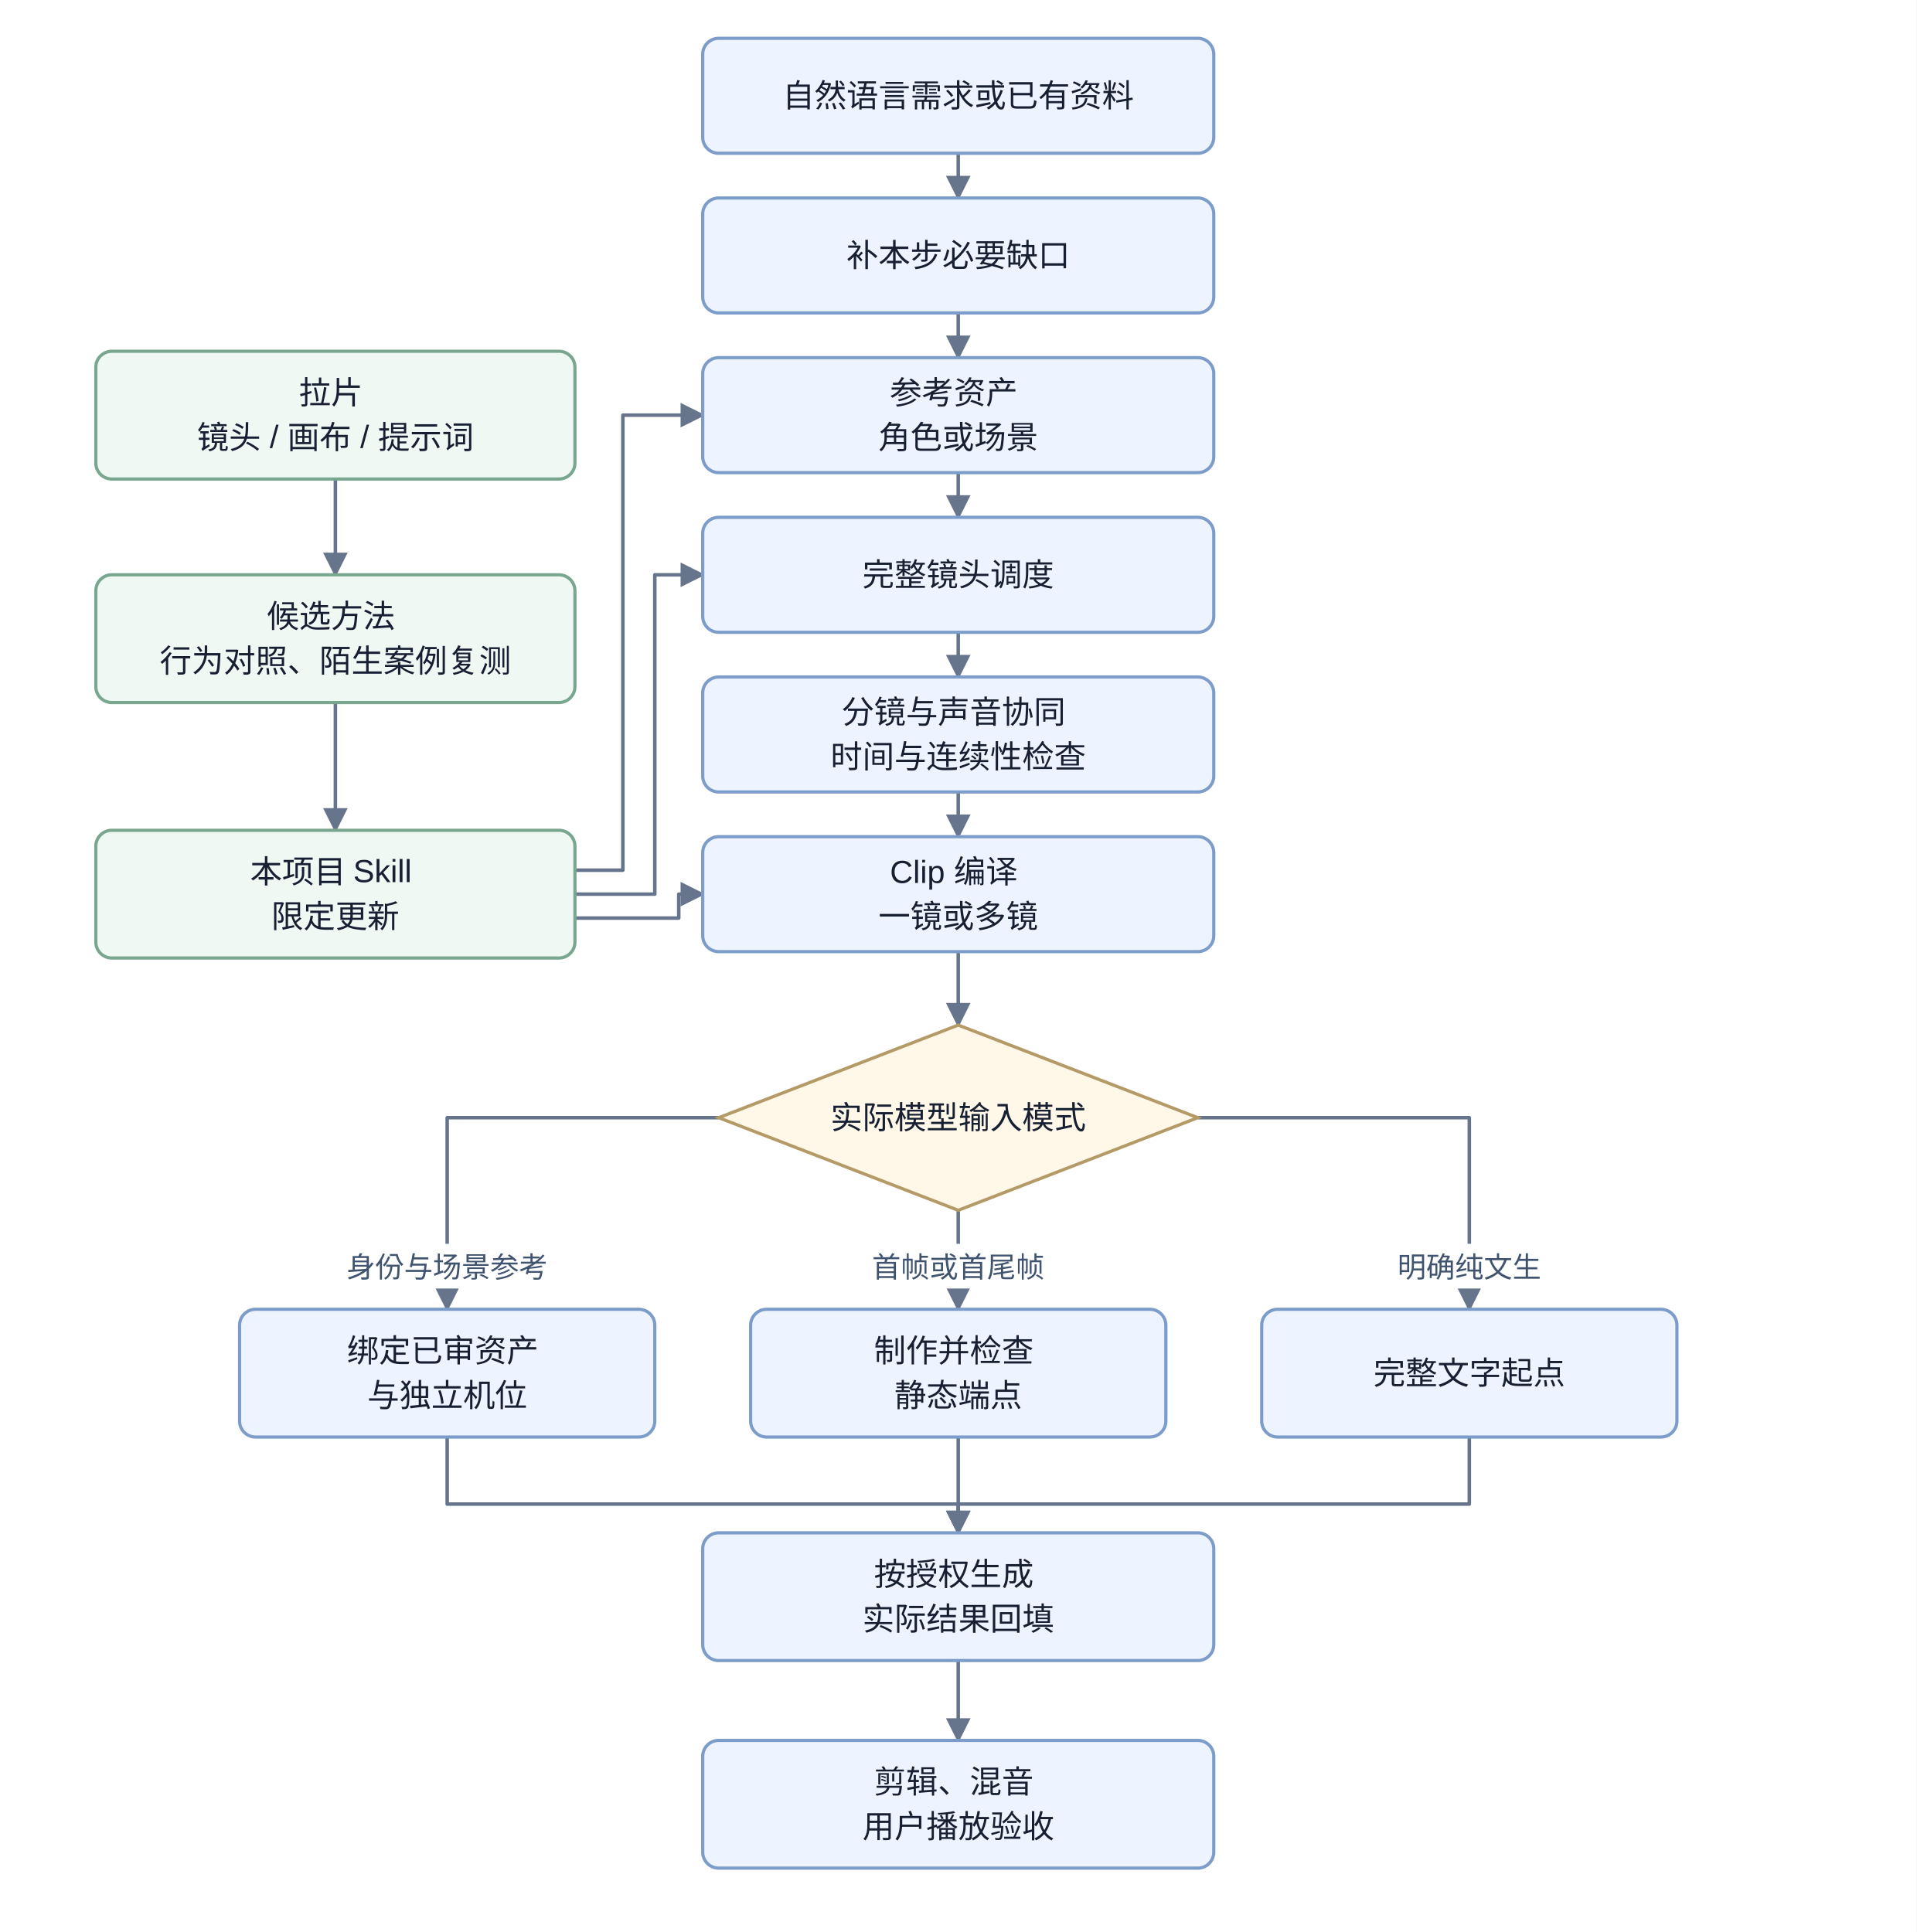
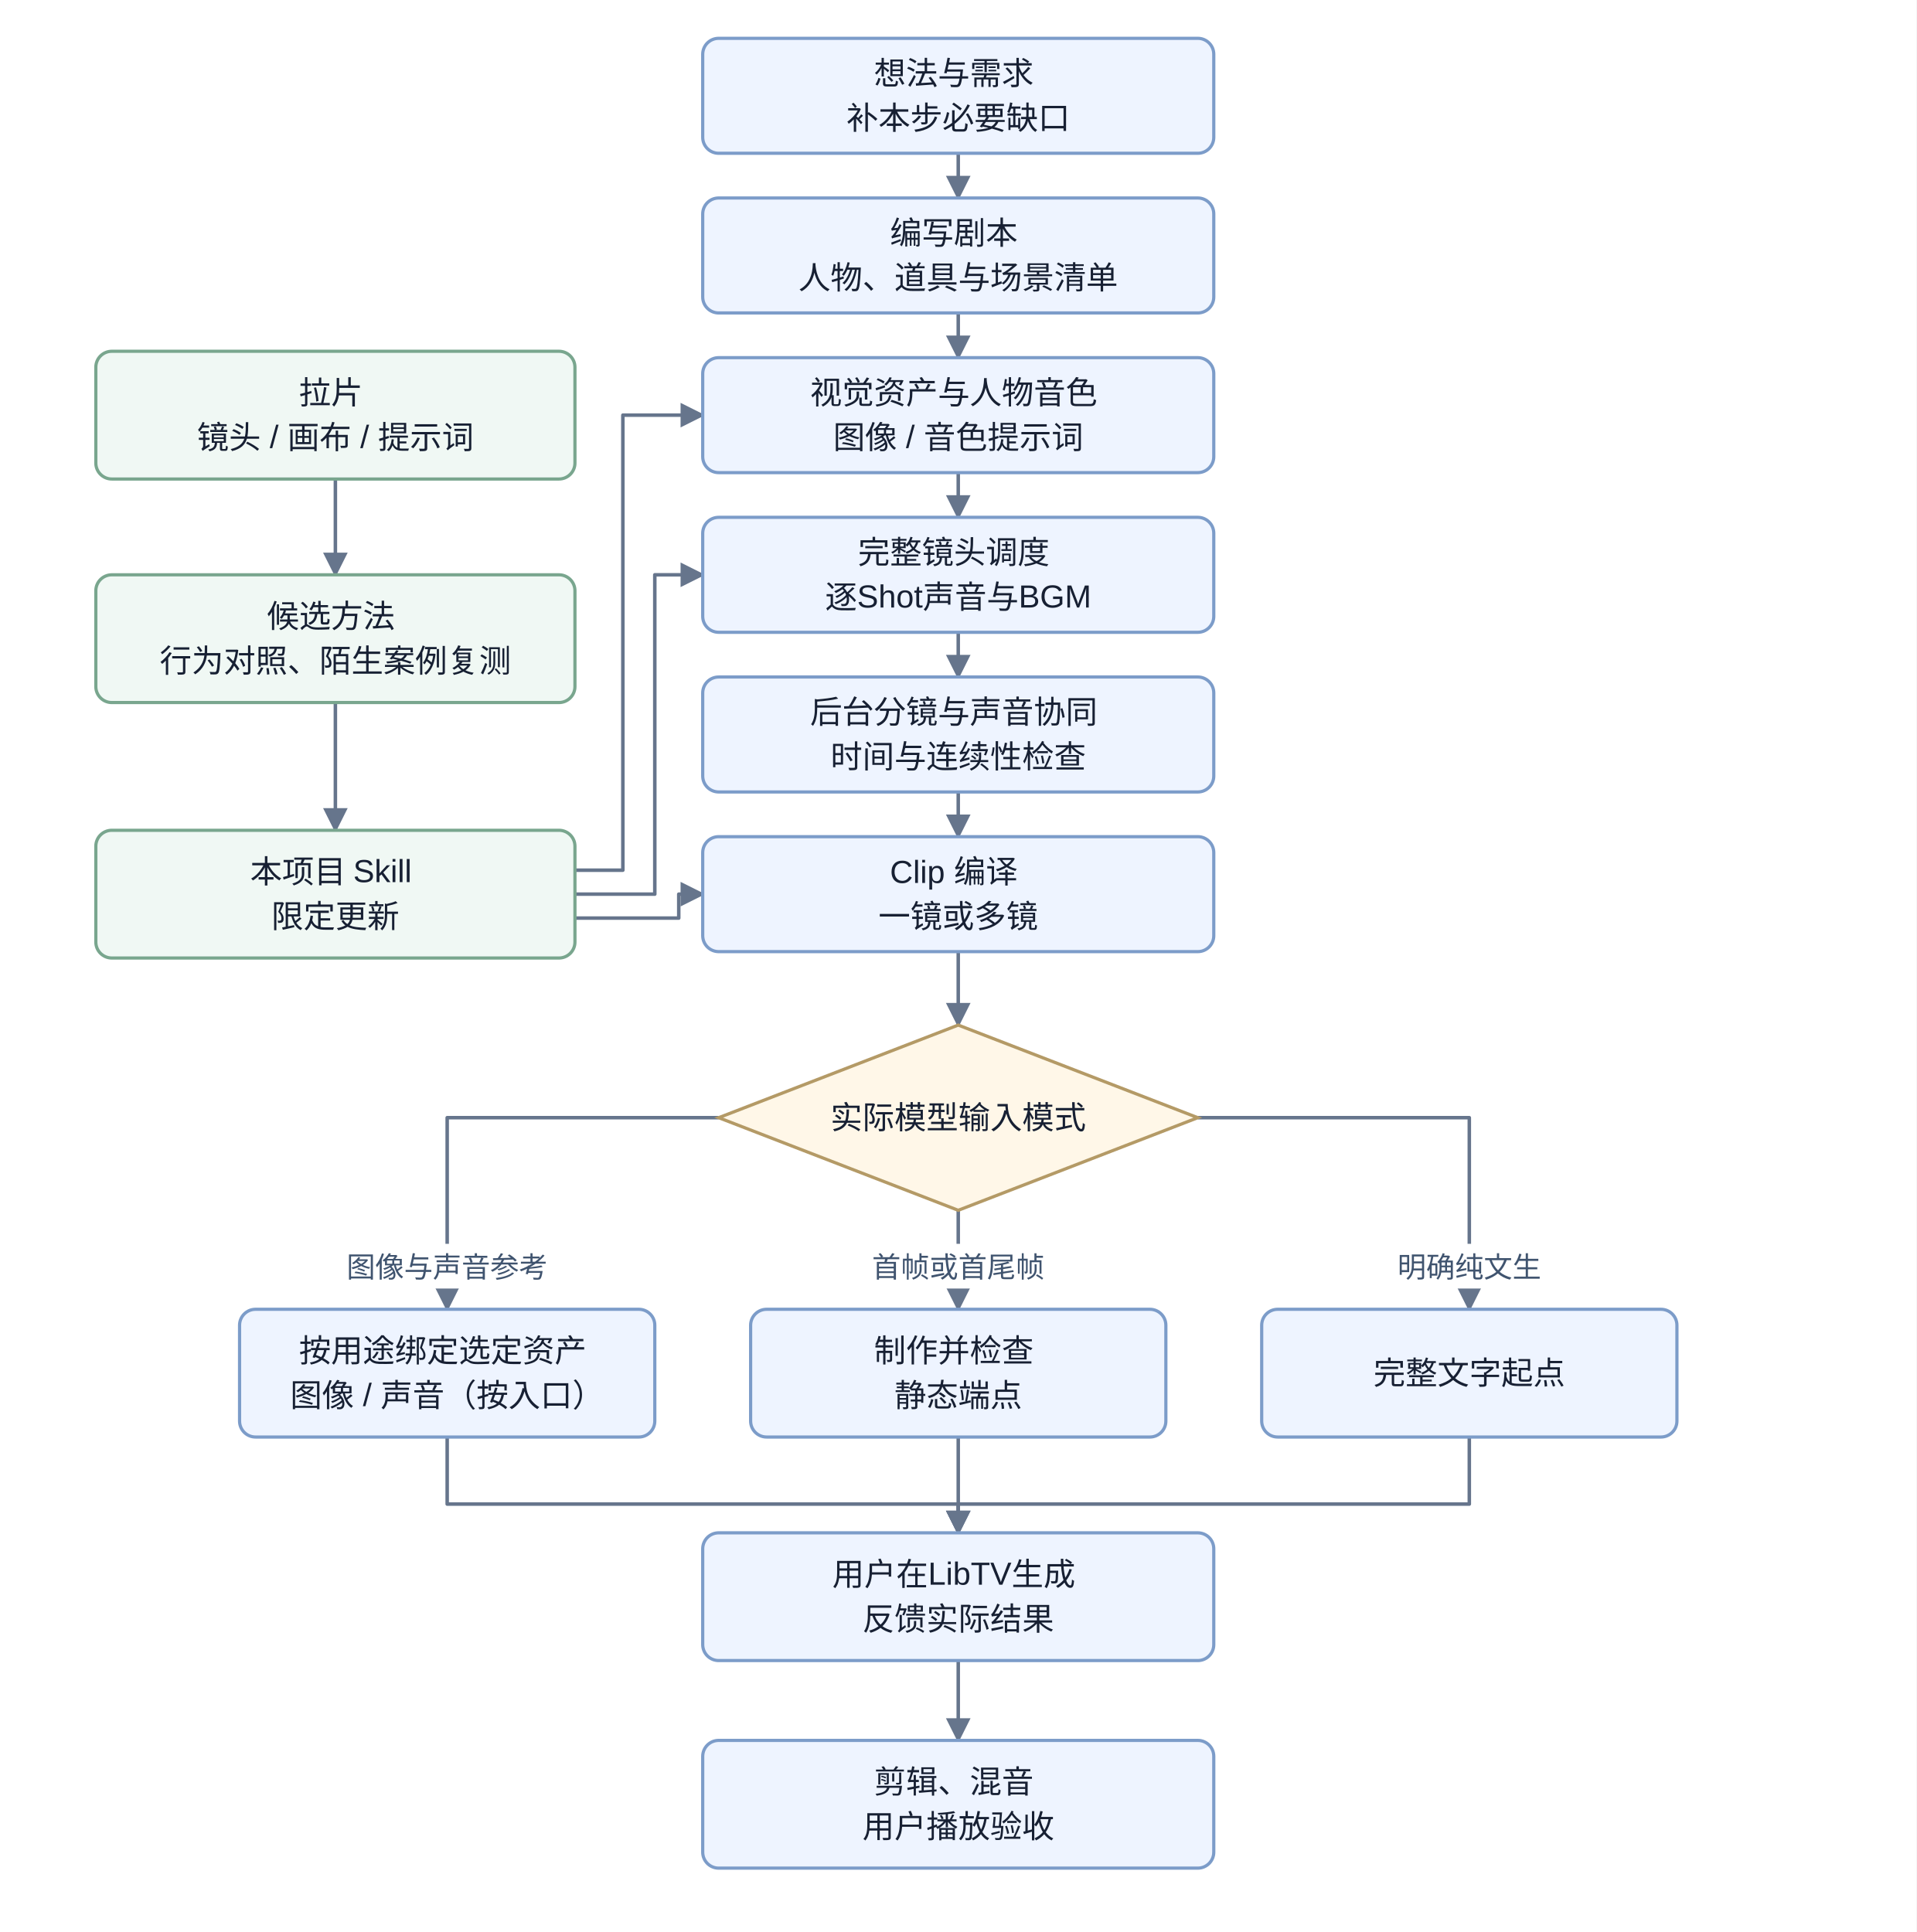
<svg xmlns="http://www.w3.org/2000/svg" width="1200" height="1210" viewBox="0 0 1200 1210" role="img" aria-labelledby="title desc">
  <rect width="1200" height="1210" fill="#FFFFFF" />
  <defs>
    <marker id="arrow" viewBox="0 0 10 10" refX="9" refY="5" markerWidth="7" markerHeight="7" orient="auto">
      <path d="M0 0 L10 5 L0 10 Z" fill="#66758C" />
    </marker>
  </defs>
  <g fill="none" stroke="#66758C" stroke-width="2.2" stroke-linejoin="round" marker-end="url(#arrow)">
    <path data-edge="A-B" d="M600,96.0 V124.0" />
    <path data-edge="B-C" d="M600,196.0 V224.0" />
    <path data-edge="C-D" d="M600,296.0 V324.0" />
    <path data-edge="D-E" d="M600,396.0 V424.0" />
    <path data-edge="E-F" d="M600,496.0 V524.0" />
    <path data-edge="F-G" d="M600,596 V642" />
    <path data-edge="G-H" d="M450,700 H280 V820" />
    <path data-edge="G-I" d="M600,758 V820" />
    <path data-edge="G-J" d="M750,700 H920 V820" />
    <path data-edge="H-K" d="M280,900 V942 H600 V960" />
    <path data-edge="I-K" d="M600,900 V960" />
    <path data-edge="J-K" d="M920,900 V942 H600 V960" />
    <path data-edge="K-L" d="M600,1040 V1090" />
    <path data-edge="M-N" d="M210,300 V360" />
    <path data-edge="N-O" d="M210,440 V520" />
    <path data-edge="O-C" d="M360,545 H390 V260 H440" />
    <path data-edge="O-D" d="M360,560 H410 V360 H440" />
    <path data-edge="O-F" d="M360,575 H425 V560 H440" />
  </g>
  <g id="node-A">
    <rect x="440.0" y="24.0" width="320" height="72" rx="10" fill="#EEF4FF" stroke="#7C9CC9" stroke-width="2" />
    <text text-anchor="middle" fill="#172033" font-family="Arial, Microsoft YaHei, sans-serif" font-size="20">
-       <tspan x="600" y="67">自然语言需求或已有资料</tspan>
+       <tspan x="600" y="53">想法与需求</tspan>
+       <tspan x="600" y="81">补本步必要缺口</tspan>
    </text>
  </g>
  <g id="node-B">
    <rect x="440.0" y="124.0" width="320" height="72" rx="10" fill="#EEF4FF" stroke="#7C9CC9" stroke-width="2" />
    <text text-anchor="middle" fill="#172033" font-family="Arial, Microsoft YaHei, sans-serif" font-size="20">
-       <tspan x="600" y="167">补本步必要缺口</tspan>
+       <tspan x="600" y="153">编写剧本</tspan>
+       <tspan x="600" y="181">人物、道具与场景清单</tspan>
    </text>
  </g>
  <g id="node-C">
    <rect x="440.0" y="224.0" width="320" height="72" rx="10" fill="#EEF4FF" stroke="#7C9CC9" stroke-width="2" />
    <text text-anchor="middle" fill="#172033" font-family="Arial, Microsoft YaHei, sans-serif" font-size="20">
-       <tspan x="600" y="253">参考资产</tspan>
-       <tspan x="600" y="281">角色或场景</tspan>
+       <tspan x="600" y="253">视觉资产与人物音色</tspan>
+       <tspan x="600" y="281">图像 / 音色提示词</tspan>
    </text>
  </g>
  <g id="node-D">
    <rect x="440.0" y="324.0" width="320" height="72" rx="10" fill="#EEF4FF" stroke="#7C9CC9" stroke-width="2" />
    <text text-anchor="middle" fill="#172033" font-family="Arial, Microsoft YaHei, sans-serif" font-size="20">
-       <tspan x="600" y="367">完整镜头调度</tspan>
+       <tspan x="600" y="353">完整镜头调度</tspan>
+       <tspan x="600" y="381">逐Shot声音与BGM</tspan>
    </text>
  </g>
  <g id="node-E">
    <rect x="440.0" y="424.0" width="320" height="72" rx="10" fill="#EEF4FF" stroke="#7C9CC9" stroke-width="2" />
    <text text-anchor="middle" fill="#172033" font-family="Arial, Microsoft YaHei, sans-serif" font-size="20">
-       <tspan x="600" y="453">分镜与声音协同</tspan>
+       <tspan x="600" y="453">后台分镜与声音协同</tspan>
      <tspan x="600" y="481">时间与连续性检查</tspan>
    </text>
  </g>
  <g id="node-F">
    <rect x="440.0" y="524.0" width="320" height="72" rx="10" fill="#EEF4FF" stroke="#7C9CC9" stroke-width="2" />
    <text text-anchor="middle" fill="#172033" font-family="Arial, Microsoft YaHei, sans-serif" font-size="20">
      <tspan x="600" y="553">Clip 编译</tspan>
      <tspan x="600" y="581">一镜或多镜</tspan>
    </text>
  </g>
  <g id="node-G">
    <polygon points="600,642.0 750.0,700 600,758.0 450.0,700" fill="#FFF7E8" stroke="#B49A66" stroke-width="2" />
    <text text-anchor="middle" fill="#172033" font-family="Arial, Microsoft YaHei, sans-serif" font-size="20">
      <tspan x="600" y="707">实际模型输入模式</tspan>
    </text>
  </g>
  <g id="node-H">
    <rect x="150.0" y="820.0" width="260" height="80" rx="10" fill="#EEF4FF" stroke="#7C9CC9" stroke-width="2" />
    <text text-anchor="middle" fill="#172033" font-family="Arial, Microsoft YaHei, sans-serif" font-size="20">
-       <tspan x="280" y="853">绑定已审资产</tspan>
-       <tspan x="280" y="881">与独立机位</tspan>
+       <tspan x="280" y="853">按用途绑定选定资产</tspan>
+       <tspan x="280" y="881">图像 / 声音（按入口）</tspan>
    </text>
  </g>
  <g id="node-I">
    <rect x="470.0" y="820.0" width="260" height="80" rx="10" fill="#EEF4FF" stroke="#7C9CC9" stroke-width="2" />
    <text text-anchor="middle" fill="#172033" font-family="Arial, Microsoft YaHei, sans-serif" font-size="20">
      <tspan x="600" y="853">制作并检查</tspan>
      <tspan x="600" y="881">静态端点</tspan>
    </text>
  </g>
  <g id="node-J">
    <rect x="790.0" y="820.0" width="260" height="80" rx="10" fill="#EEF4FF" stroke="#7C9CC9" stroke-width="2" />
    <text text-anchor="middle" fill="#172033" font-family="Arial, Microsoft YaHei, sans-serif" font-size="20">
      <tspan x="920" y="867">完整文字起点</tspan>
    </text>
  </g>
  <g id="node-K">
    <rect x="440.0" y="960.0" width="320" height="80" rx="10" fill="#EEF4FF" stroke="#7C9CC9" stroke-width="2" />
    <text text-anchor="middle" fill="#172033" font-family="Arial, Microsoft YaHei, sans-serif" font-size="20">
-       <tspan x="600" y="993">按授权生成</tspan>
-       <tspan x="600" y="1021">实际结果回填</tspan>
+       <tspan x="600" y="993">用户在LibTV生成</tspan>
+       <tspan x="600" y="1021">反馈实际结果</tspan>
    </text>
  </g>
  <g id="node-L">
    <rect x="440.0" y="1090.0" width="320" height="80" rx="10" fill="#EEF4FF" stroke="#7C9CC9" stroke-width="2" />
    <text text-anchor="middle" fill="#172033" font-family="Arial, Microsoft YaHei, sans-serif" font-size="20">
      <tspan x="600" y="1123">剪辑、混音</tspan>
      <tspan x="600" y="1151">用户播放验收</tspan>
    </text>
  </g>
  <g id="node-M">
    <rect x="60.0" y="220.0" width="300" height="80" rx="10" fill="#F0F8F4" stroke="#79A68E" stroke-width="2" />
    <text text-anchor="middle" fill="#172033" font-family="Arial, Microsoft YaHei, sans-serif" font-size="20">
      <tspan x="210" y="253">拉片</tspan>
      <tspan x="210" y="281">镜头 / 画布 / 提示词</tspan>
    </text>
  </g>
  <g id="node-N">
    <rect x="60.0" y="360.0" width="300" height="80" rx="10" fill="#F0F8F4" stroke="#79A68E" stroke-width="2" />
    <text text-anchor="middle" fill="#172033" font-family="Arial, Microsoft YaHei, sans-serif" font-size="20">
      <tspan x="210" y="393">候选方法</tspan>
      <tspan x="210" y="421">行为对照、陌生案例复测</tspan>
    </text>
  </g>
  <g id="node-O">
    <rect x="60.0" y="520.0" width="300" height="80" rx="10" fill="#F0F8F4" stroke="#79A68E" stroke-width="2" />
    <text text-anchor="middle" fill="#172033" font-family="Arial, Microsoft YaHei, sans-serif" font-size="20">
      <tspan x="210" y="553">本项目 Skill</tspan>
      <tspan x="210" y="581">限定更新</tspan>
    </text>
  </g>
  <rect x="192" y="779" width="176" height="28" fill="#FFFFFF" />
-   <text x="280" y="800" text-anchor="middle" font-family="Arial, Microsoft YaHei, sans-serif" font-size="18" fill="#40546F">身份与场景参考</text>
+   <text x="280" y="800" text-anchor="middle" font-family="Arial, Microsoft YaHei, sans-serif" font-size="18" fill="#40546F">图像与声音参考</text>
  <rect x="512" y="779" width="176" height="28" fill="#FFFFFF" />
  <text x="600" y="800" text-anchor="middle" font-family="Arial, Microsoft YaHei, sans-serif" font-size="18" fill="#40546F">首帧或首尾帧</text>
  <rect x="832" y="779" width="176" height="28" fill="#FFFFFF" />
  <text x="920" y="800" text-anchor="middle" font-family="Arial, Microsoft YaHei, sans-serif" font-size="18" fill="#40546F">明确纯文生</text>
</svg>
